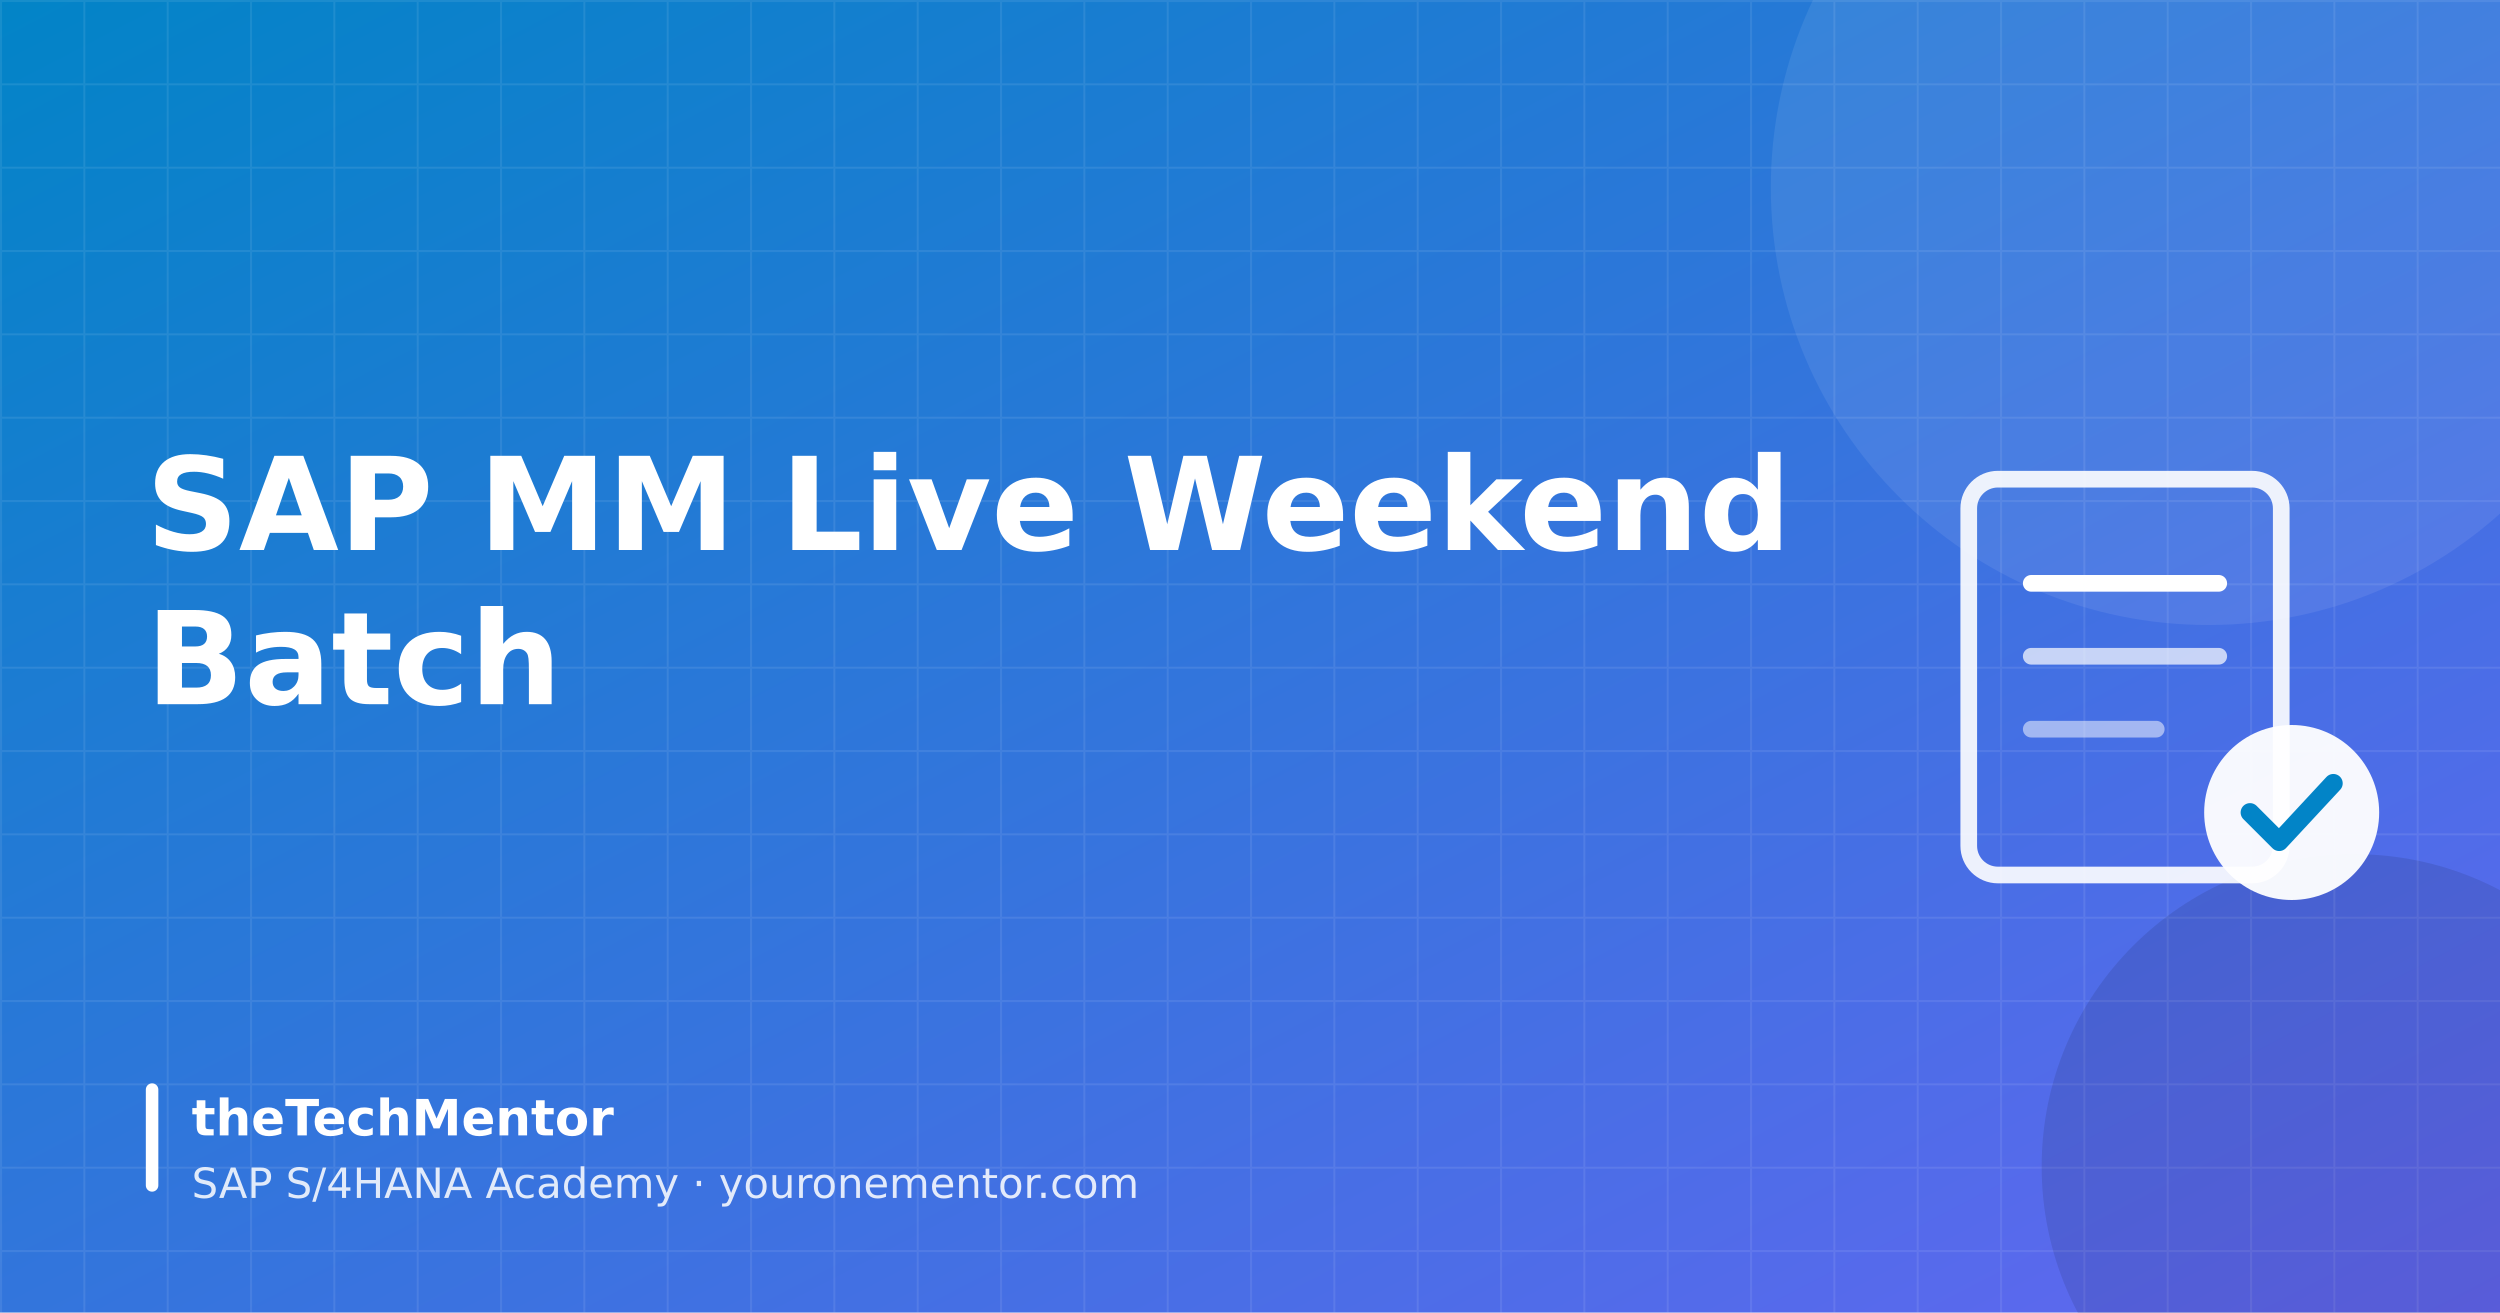
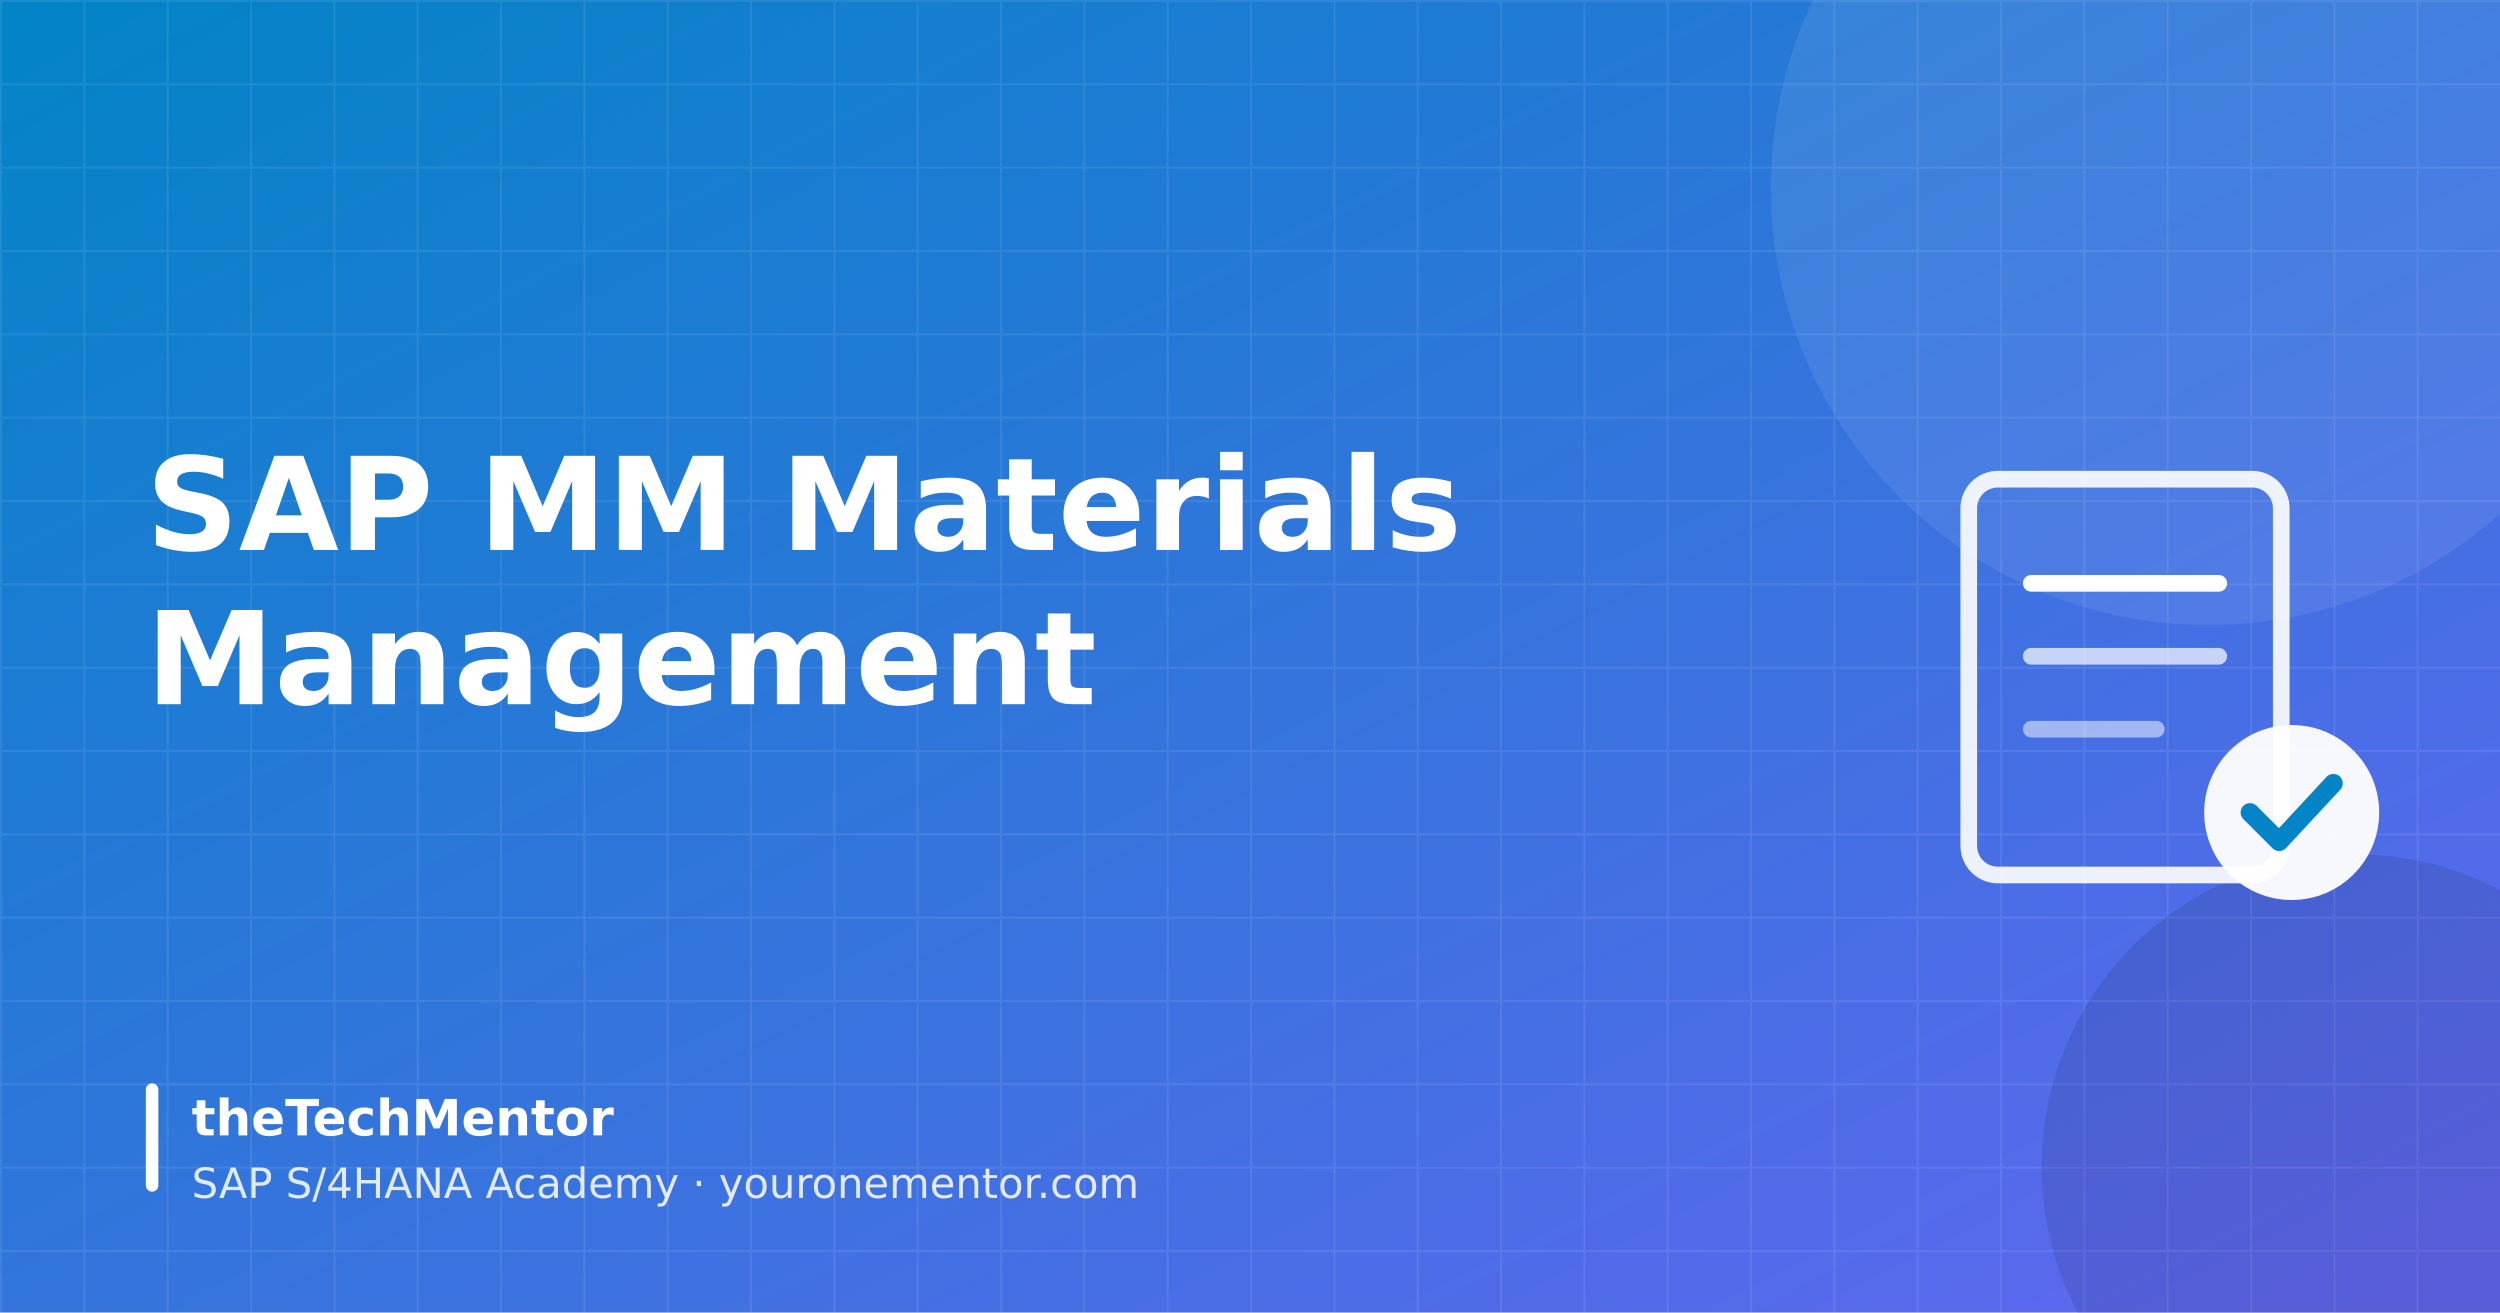
<svg xmlns="http://www.w3.org/2000/svg" width="1200" height="630" viewBox="0 0 1200 630">
  <defs>
    <linearGradient id="bg" x1="0" y1="0" x2="1" y2="1">
      <stop offset="0" stop-color="#0284c7" />
      <stop offset="1" stop-color="#6366f1" />
    </linearGradient>
    <pattern id="grid" width="40" height="40" patternUnits="userSpaceOnUse">
      <path d="M40 0 H0 V40" fill="none" stroke="#ffffff" stroke-opacity=".08" stroke-width="2" />
    </pattern>
  </defs>
  <rect width="1200" height="630" fill="url(#bg)" />
  <rect width="1200" height="630" fill="url(#grid)" />
  <circle cx="1060" cy="90" r="210" fill="#ffffff" opacity=".08" />
  <circle cx="1130" cy="560" r="150" fill="#000000" opacity=".10" />
-   <text x="70" y="264" font-family="DejaVu Sans, Inter, Arial, sans-serif" font-size="62" font-weight="800" fill="#ffffff">SAP MM Live Weekend</text>
-   <text x="70" y="338" font-family="DejaVu Sans, Inter, Arial, sans-serif" font-size="62" font-weight="800" fill="#ffffff">Batch</text>
+   <text x="70" y="264" font-family="DejaVu Sans, Inter, Arial, sans-serif" font-size="62" font-weight="800" fill="#ffffff">SAP MM Materials</text>
+   <text x="70" y="338" font-family="DejaVu Sans, Inter, Arial, sans-serif" font-size="62" font-weight="800" fill="#ffffff">Management</text>
  <g transform="translate(905 200)">
    <rect x="40" y="30" width="150" height="190" rx="14" fill="none" stroke="#fff" stroke-width="8" opacity=".9" />
    <line x1="70" y1="80" x2="160" y2="80" stroke="#fff" stroke-width="8" stroke-linecap="round" />
    <line x1="70" y1="115" x2="160" y2="115" stroke="#fff" stroke-width="8" stroke-linecap="round" opacity=".7" />
    <line x1="70" y1="150" x2="130" y2="150" stroke="#fff" stroke-width="8" stroke-linecap="round" opacity=".5" />
    <circle cx="195" cy="190" r="42" fill="#fff" opacity=".95" />
    <path d="M175 190 l14 14 l26 -28" stroke="#0284c7" stroke-width="9" fill="none" stroke-linecap="round" stroke-linejoin="round" />
  </g>
  <rect x="70" y="520" width="6" height="52" rx="3" fill="#ffffff" />
  <text x="92" y="545" font-family="DejaVu Sans, Inter, Arial, sans-serif" font-size="24" font-weight="700" fill="#ffffff">theTechMentor</text>
  <text x="92" y="575" font-family="DejaVu Sans, Inter, Arial, sans-serif" font-size="20" fill="#ffffff" opacity=".85">SAP S/4HANA Academy · youronementor.com</text>
</svg>
